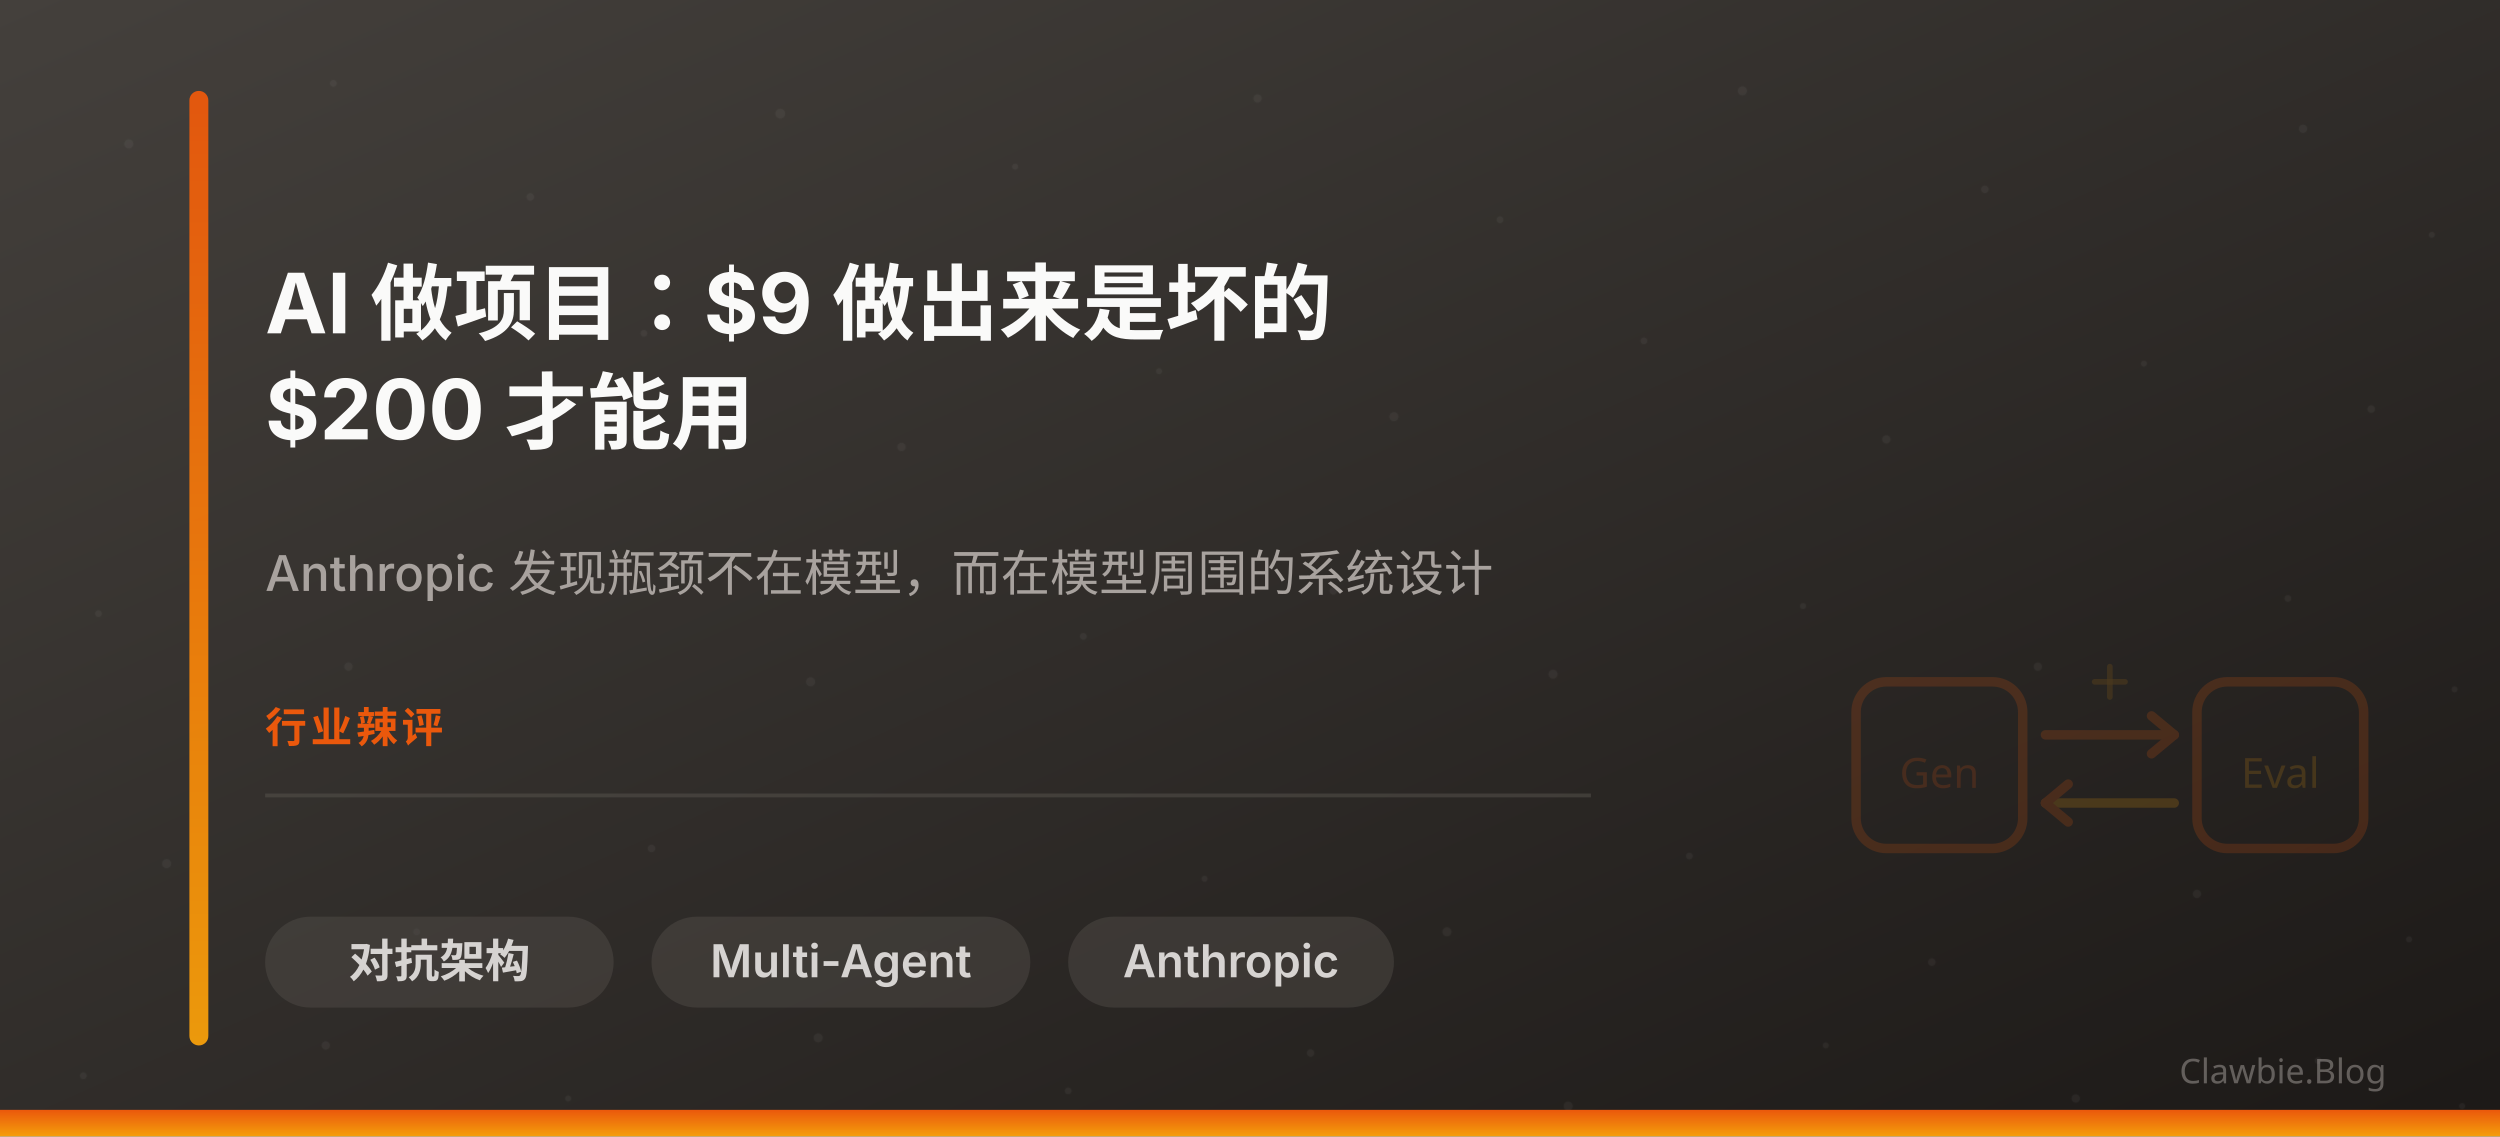
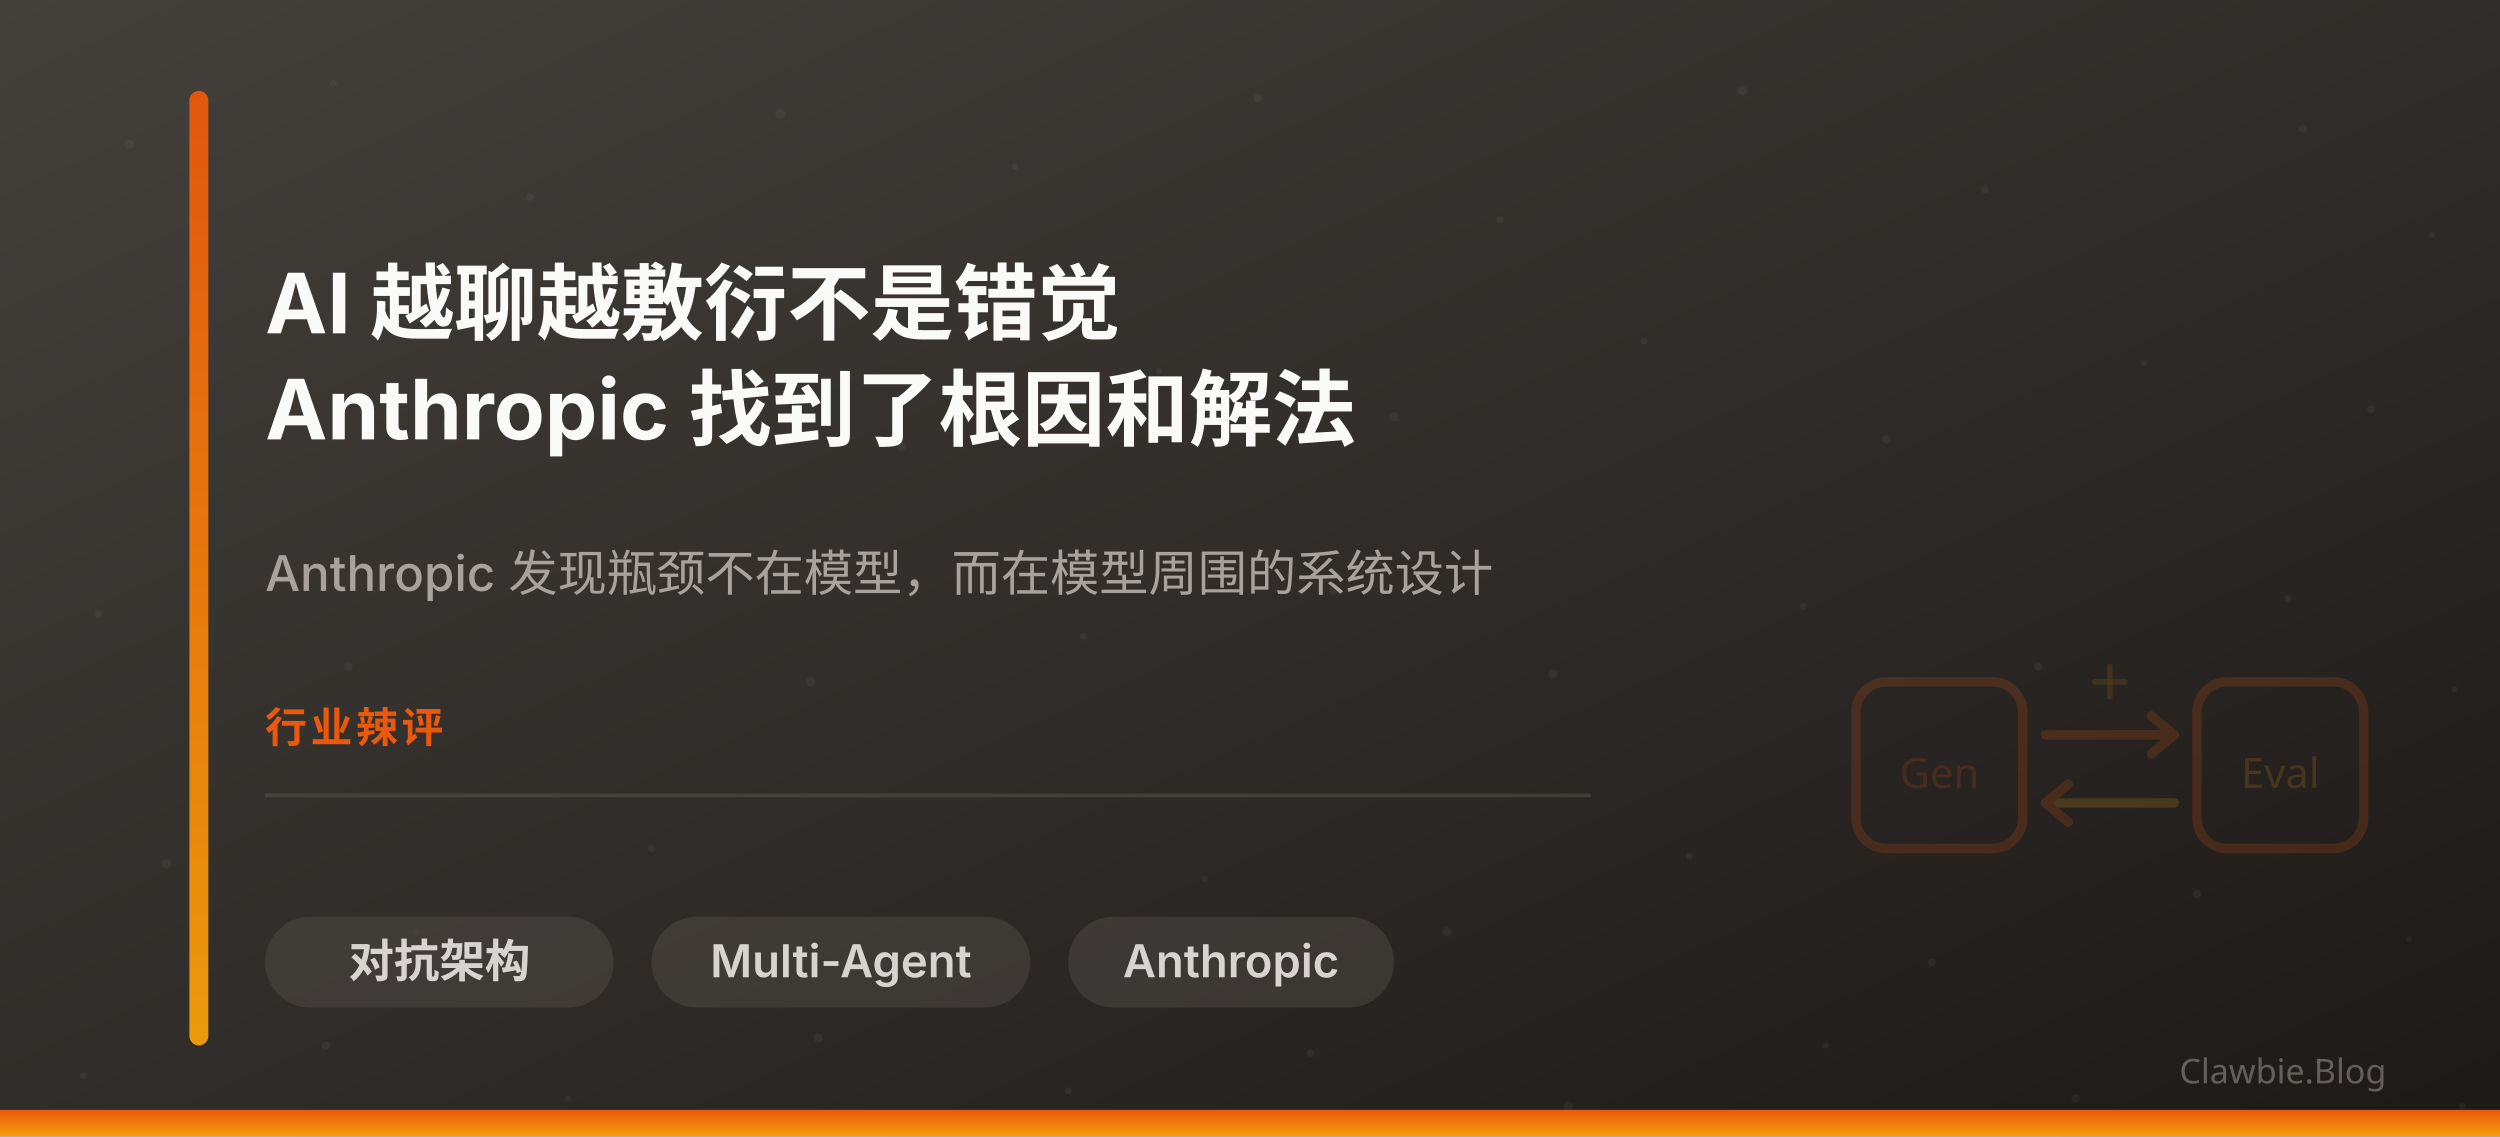
<svg xmlns="http://www.w3.org/2000/svg" width="660" height="300" viewBox="0 0 660 300">
  <defs>
    <linearGradient id="bg" x1="0" y1="0" x2="1" y2="1">
      <stop offset="0" stop-color="#44403C" />
      <stop offset="1" stop-color="#1C1917" />
    </linearGradient>
    <linearGradient id="accent" x1="0" y1="0" x2="0" y2="1">
      <stop offset="0" stop-color="#EA580C" />
      <stop offset="1" stop-color="#F59E0B" />
    </linearGradient>
    <filter id="soften" x="-10%" y="-10%" width="120%" height="120%">
      <feGaussianBlur stdDeviation="0.25" />
    </filter>
  </defs>
  <rect width="660" height="300" fill="url(#bg)" />
  <g opacity="0.06" fill="#D6D3D1" filter="url(#soften)">
    <circle cx="34" cy="38" r="1.2" />
    <circle cx="88" cy="22" r="0.9" />
    <circle cx="140" cy="52" r="1.0" />
    <circle cx="206" cy="30" r="1.3" />
    <circle cx="268" cy="44" r="0.8" />
    <circle cx="332" cy="26" r="1.1" />
    <circle cx="396" cy="58" r="0.9" />
    <circle cx="460" cy="24" r="1.2" />
    <circle cx="524" cy="50" r="1.0" />
    <circle cx="608" cy="34" r="1.1" />
    <circle cx="642" cy="62" r="0.8" />
    <circle cx="52" cy="92" r="1.0" />
    <circle cx="118" cy="112" r="1.2" />
    <circle cx="170" cy="88" r="0.9" />
    <circle cx="238" cy="118" r="1.1" />
    <circle cx="306" cy="98" r="0.8" />
    <circle cx="368" cy="110" r="1.2" />
    <circle cx="434" cy="90" r="0.9" />
    <circle cx="498" cy="116" r="1.1" />
    <circle cx="566" cy="96" r="0.8" />
    <circle cx="626" cy="108" r="1.0" />
    <circle cx="26" cy="162" r="0.9" />
    <circle cx="92" cy="176" r="1.1" />
    <circle cx="156" cy="154" r="0.8" />
    <circle cx="214" cy="180" r="1.2" />
    <circle cx="286" cy="168" r="0.9" />
    <circle cx="352" cy="156" r="1.0" />
    <circle cx="410" cy="178" r="1.2" />
    <circle cx="476" cy="160" r="0.8" />
    <circle cx="538" cy="176" r="1.1" />
    <circle cx="604" cy="158" r="0.9" />
    <circle cx="648" cy="182" r="0.8" />
    <circle cx="44" cy="228" r="1.2" />
    <circle cx="110" cy="246" r="0.9" />
    <circle cx="172" cy="224" r="1.0" />
    <circle cx="244" cy="252" r="1.1" />
    <circle cx="318" cy="232" r="0.8" />
    <circle cx="382" cy="246" r="1.2" />
    <circle cx="446" cy="226" r="0.9" />
    <circle cx="510" cy="254" r="1.0" />
    <circle cx="580" cy="236" r="1.1" />
    <circle cx="636" cy="248" r="0.8" />
    <circle cx="22" cy="284" r="0.9" />
    <circle cx="86" cy="276" r="1.1" />
    <circle cx="150" cy="290" r="0.8" />
    <circle cx="216" cy="274" r="1.2" />
    <circle cx="282" cy="288" r="0.9" />
    <circle cx="346" cy="278" r="1.0" />
    <circle cx="414" cy="292" r="1.2" />
    <circle cx="482" cy="276" r="0.8" />
    <circle cx="548" cy="290" r="1.1" />
    <circle cx="612" cy="280" r="0.9" />
    <circle cx="650" cy="292" r="0.8" />
  </g>
  <rect x="50" y="24" width="5" height="252" rx="2.5" fill="url(#accent)" opacity="0.95" />
  <g font-family="-apple-system,BlinkMacSystemFont,'Segoe UI','PingFang SC','Hiragino Sans GB','Microsoft YaHei',sans-serif">
    <text x="70" y="88" fill="#FAFAF9" font-size="22" font-weight="700">
-       <tspan x="70" dy="0">AI 做项目：$9 做出来是坏的</tspan>
-       <tspan x="70" dy="28">$200 才能用</tspan>
+       <tspan x="70" dy="0">AI 越聊越敷衍不是错觉</tspan>
+       <tspan x="70" dy="28">Anthropic 找到了根因和解法</tspan>
    </text>
    <text x="70" y="156" fill="#A8A29E" font-size="13" font-weight="500">
      Anthropic 发现瓶颈不在模型，而在模型周围的系统设计
    </text>
    <text x="70" y="196" fill="#EA580C" font-size="11" font-weight="600" letter-spacing="1">行业辣评</text>
    <line x1="70" y1="210" x2="420" y2="210" stroke="#57534E" stroke-width="1" opacity="0.5" />
    <g>
      <rect x="70" y="242" width="92" height="24" rx="12" fill="#57534E" opacity="0.4" />
      <text x="116" y="258" text-anchor="middle" fill="#D6D3D1" font-size="12" font-weight="600">对抗架构</text>
      <rect x="172" y="242" width="100" height="24" rx="12" fill="#57534E" opacity="0.4" />
      <text x="222" y="258" text-anchor="middle" fill="#D6D3D1" font-size="12" font-weight="600">Multi-Agent</text>
      <rect x="282" y="242" width="86" height="24" rx="12" fill="#57534E" opacity="0.4" />
      <text x="325" y="258" text-anchor="middle" fill="#D6D3D1" font-size="12" font-weight="600">Anthropic</text>
    </g>
  </g>
  <g opacity="0.18" stroke="#EA580C" stroke-width="2.5" fill="none" stroke-linecap="round" stroke-linejoin="round" transform="translate(490,170)">
    <rect x="0" y="10" width="44" height="44" rx="8" />
    <text x="22" y="38" text-anchor="middle" fill="#EA580C" font-size="11" font-family="sans-serif" stroke="none" opacity="0.9">Gen</text>
    <rect x="90" y="10" width="44" height="44" rx="8" />
    <text x="112" y="38" text-anchor="middle" fill="#F59E0B" font-size="11" font-family="sans-serif" stroke="none" opacity="0.9">Eval</text>
    <path d="M50 24 L84 24" stroke="#EA580C" />
    <path d="M78 19 L84 24 L78 29" />
    <path d="M84 42 L50 42" stroke="#F59E0B" />
    <path d="M56 37 L50 42 L56 47" />
    <path d="M67 14 L67 6" stroke="#F59E0B" stroke-width="1.5" opacity="0.6" />
    <path d="M63 10 L71 10" stroke="#F59E0B" stroke-width="1.5" opacity="0.6" />
  </g>
  <text x="630" y="286" text-anchor="end" fill="#A8A29E" font-size="9" font-family="sans-serif" opacity="0.5">Clawbie.Blog</text>
  <rect x="0" y="293" width="660" height="7" fill="url(#accent)" />
</svg>
